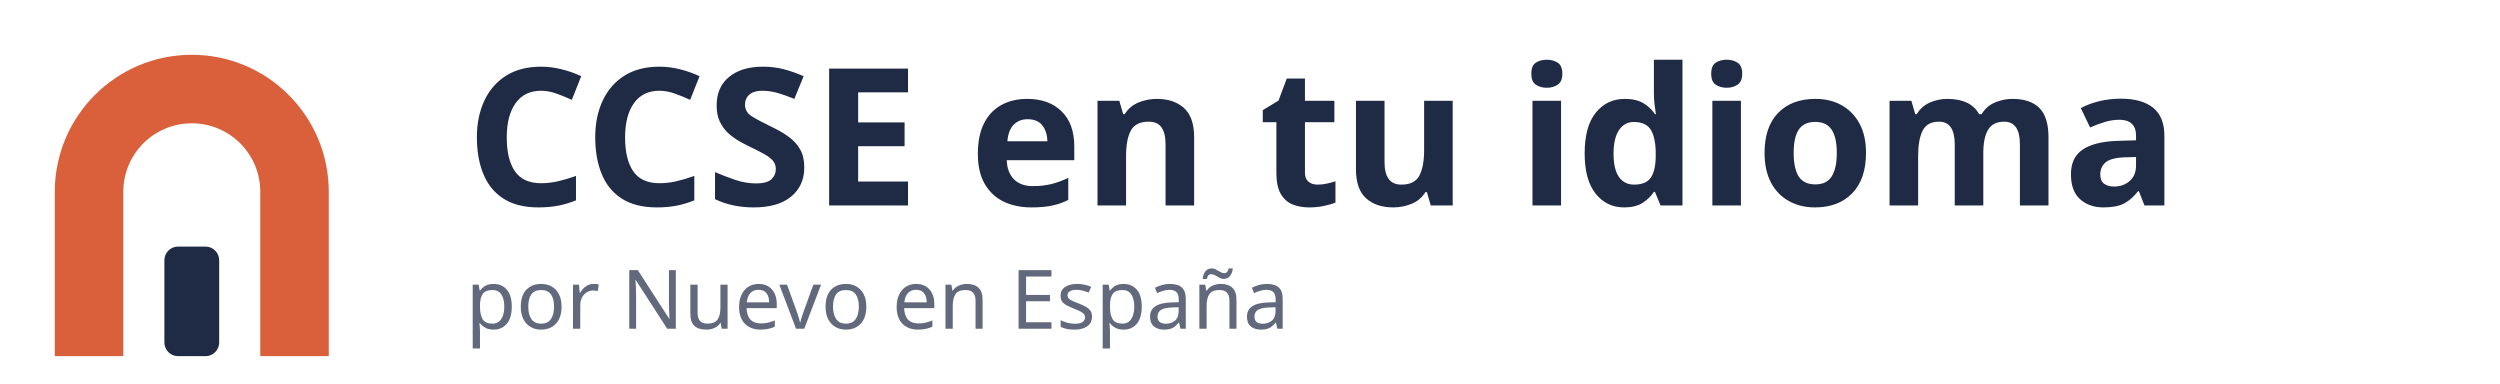
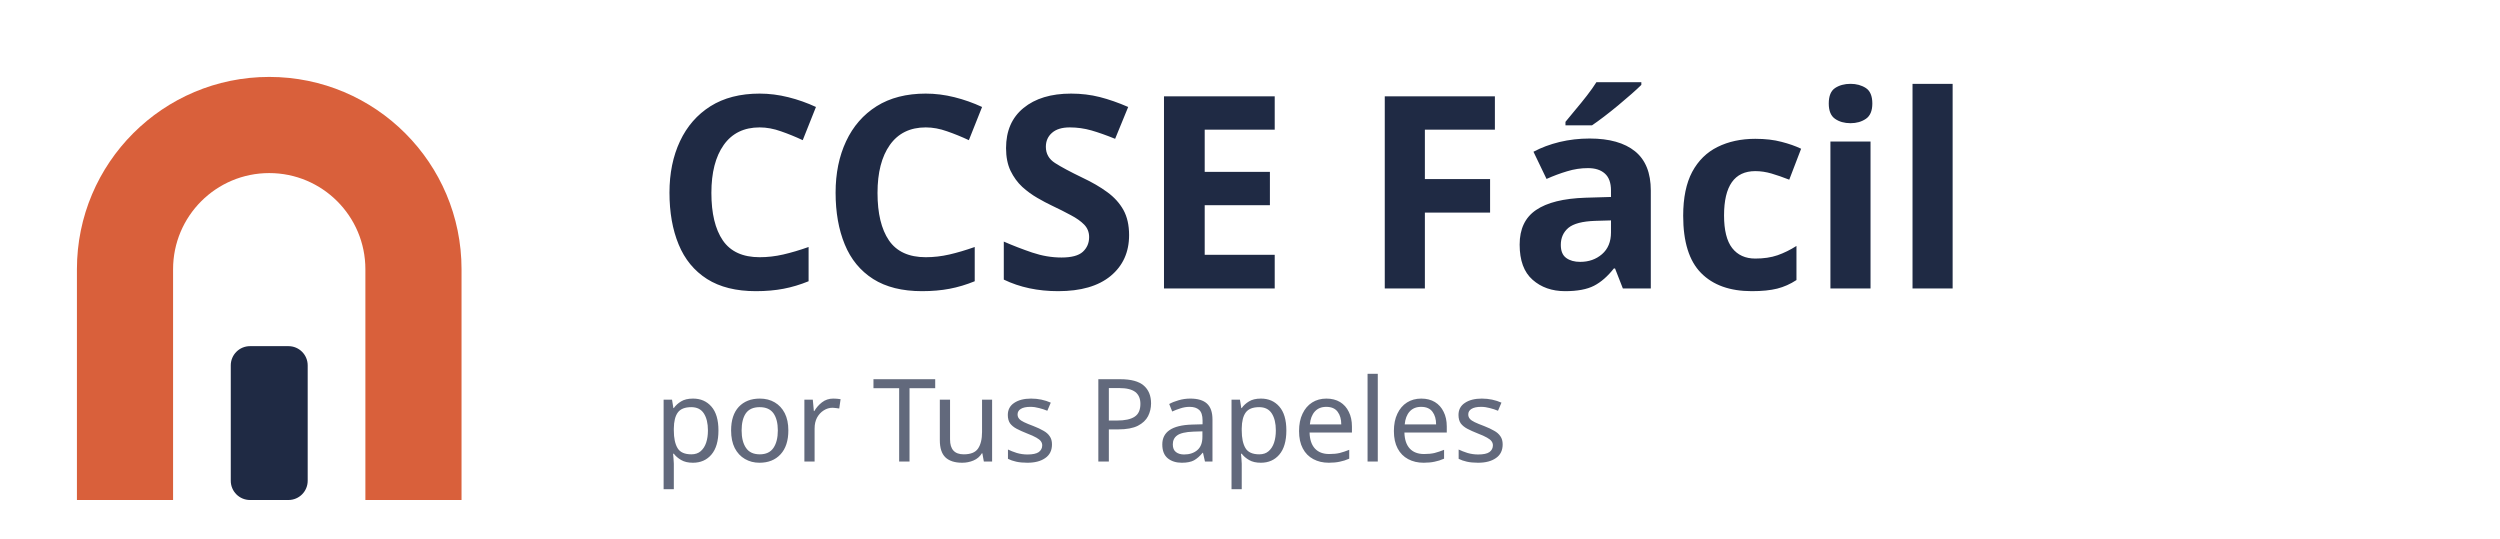
- <svg xmlns="http://www.w3.org/2000/svg" viewBox="0 0 365 56" width="365" height="56" role="img" aria-label="CCSE en tu idioma">
+ <svg xmlns="http://www.w3.org/2000/svg" viewBox="0 0 260 56" width="260" height="56" role="img" aria-label="CCSE Fácil">
  <path d="M8 52V28a20 20 0 0 1 40 0v24h-10V28a10 10 0 0 0-20 0v24z" fill="#D9603B" />
  <rect x="24" y="36" width="8" height="16" rx="2" fill="#1F2A44" />
-   <text x="68" y="30" font-family="Outfit, Avenir Next, Segoe UI, sans-serif" font-weight="700" font-size="28" fill="#1F2A44">CCSE en tu idioma</text>
-   <text x="68" y="48" font-family="Noto Sans, Segoe UI, sans-serif" font-size="12" fill="#1F2A44" opacity="0.7">por Nuevo en España</text>
+   <text x="68" y="30" font-family="Outfit, Avenir Next, Segoe UI, sans-serif" font-weight="700" font-size="28" fill="#1F2A44">CCSE Fácil</text>
+   <text x="68" y="48" font-family="Noto Sans, Segoe UI, sans-serif" font-size="12" fill="#1F2A44" opacity="0.7">por Tus Papeles</text>
</svg>
